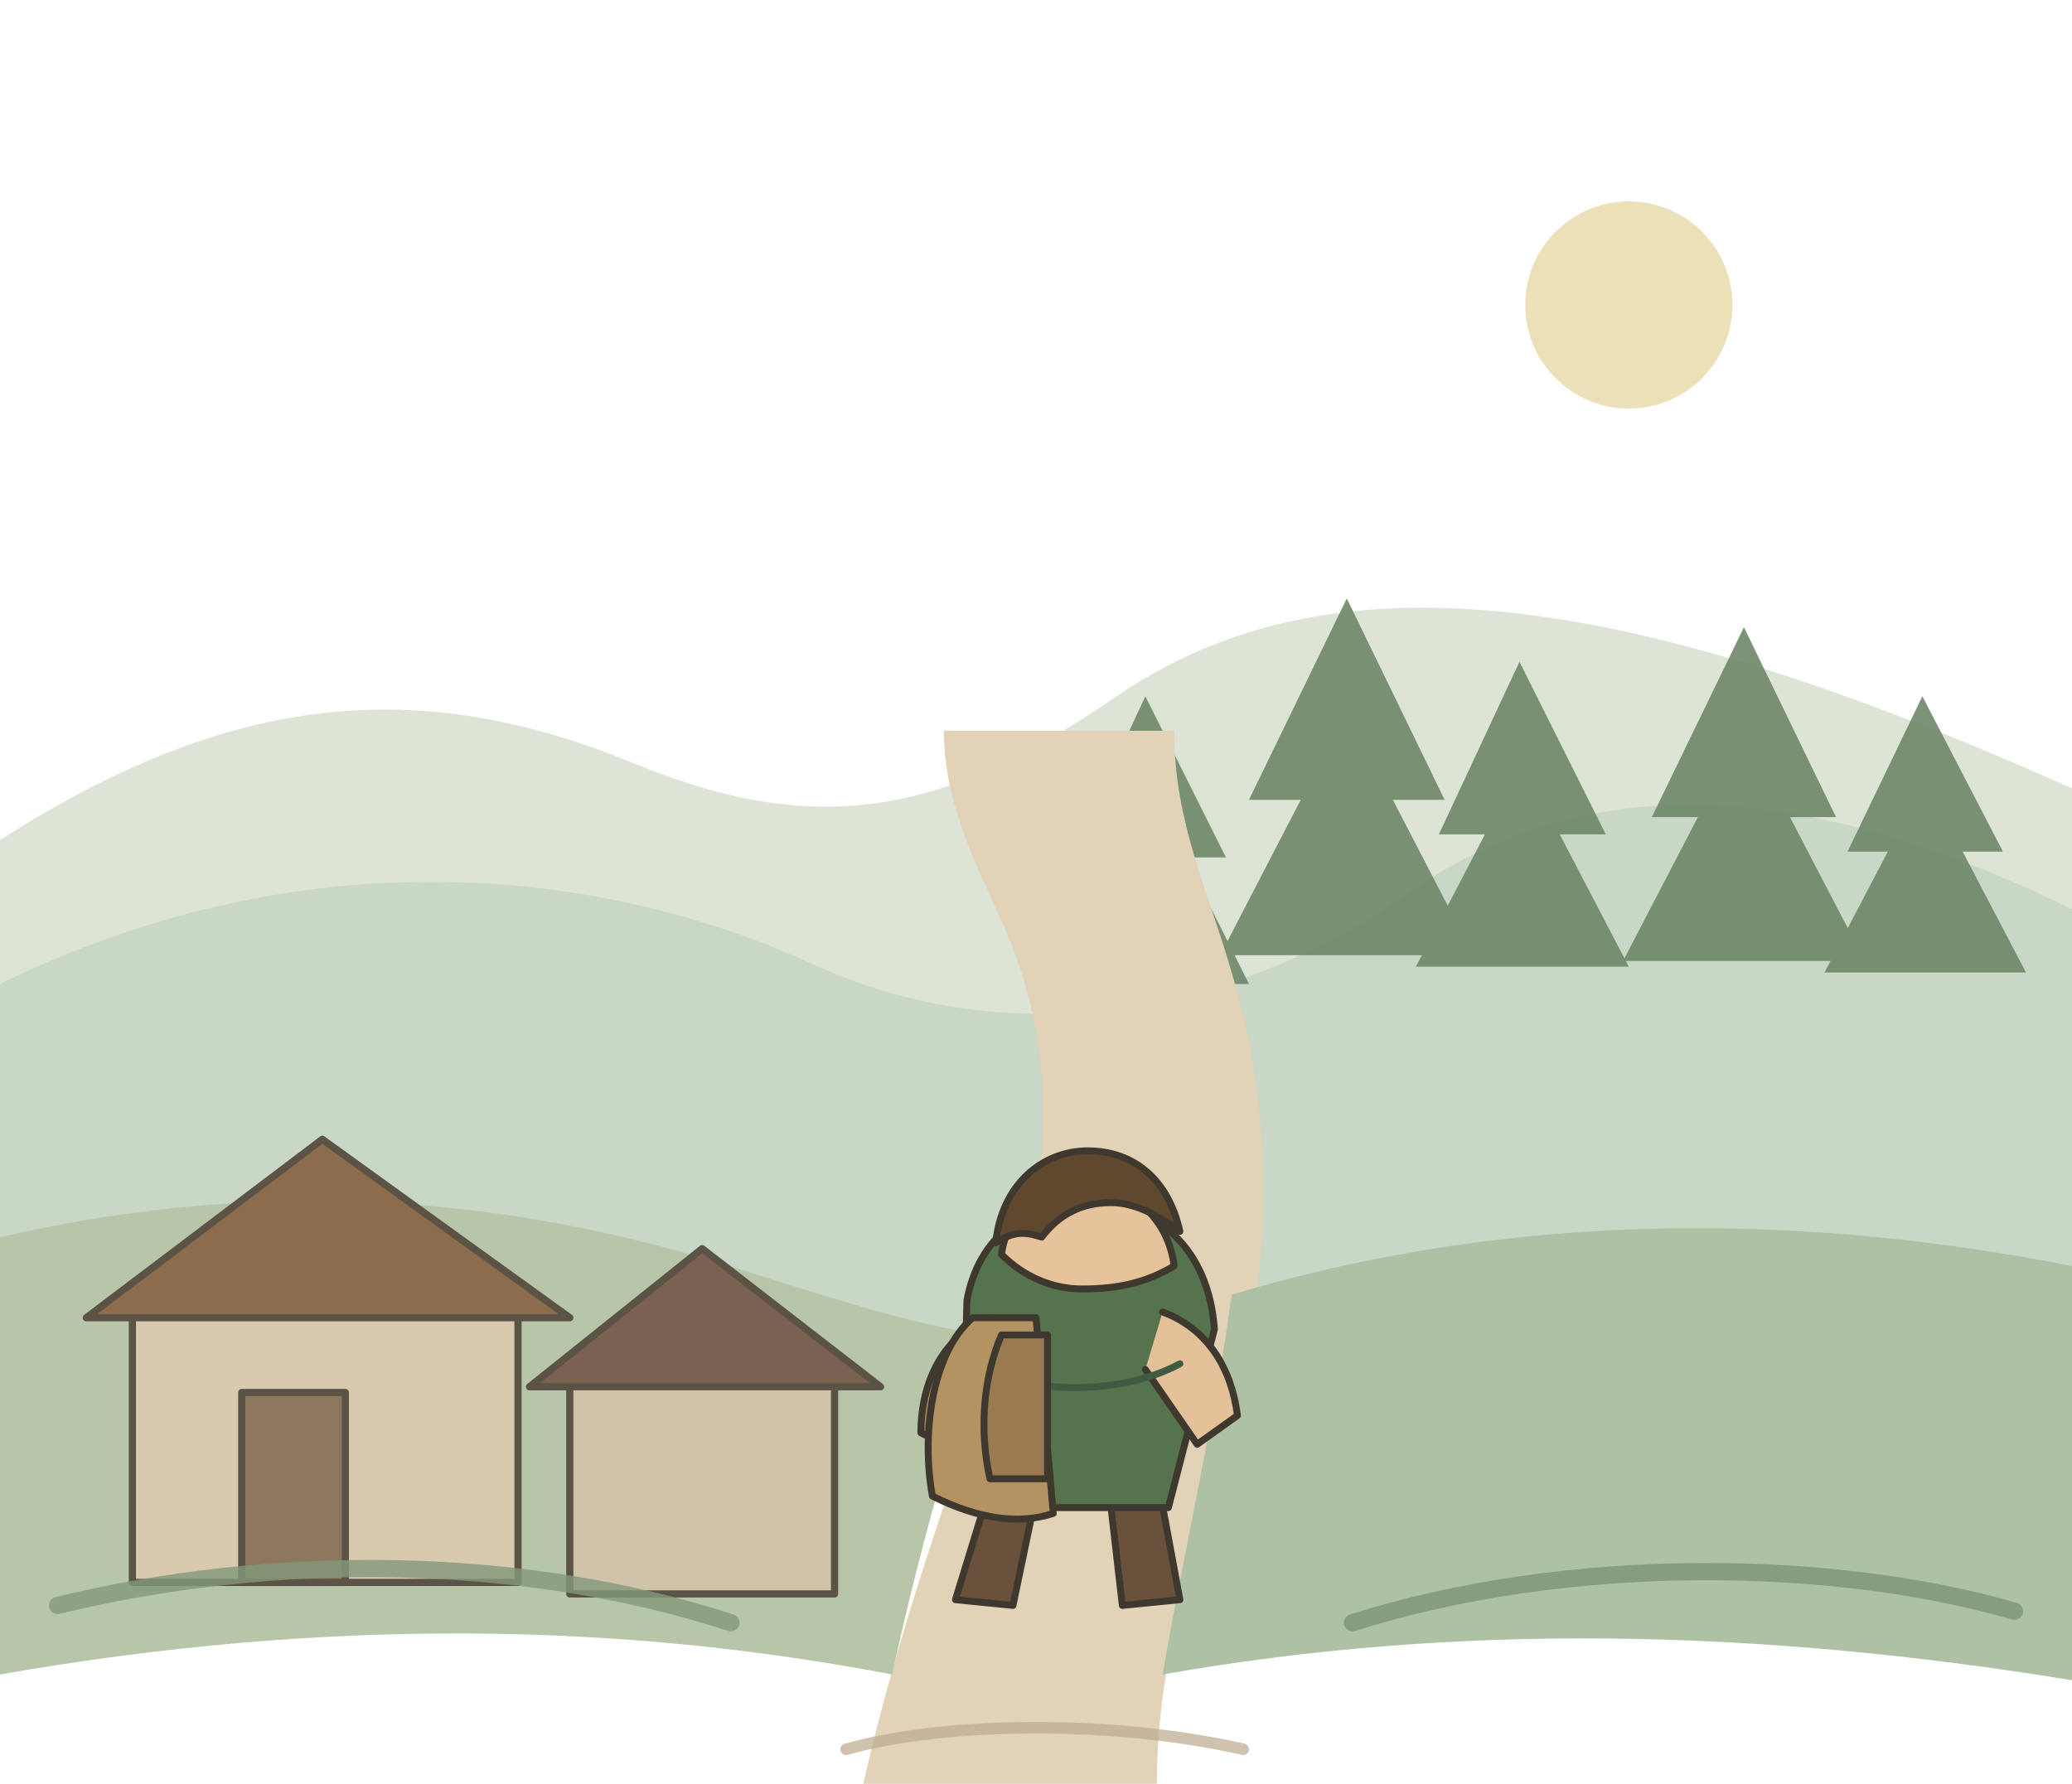
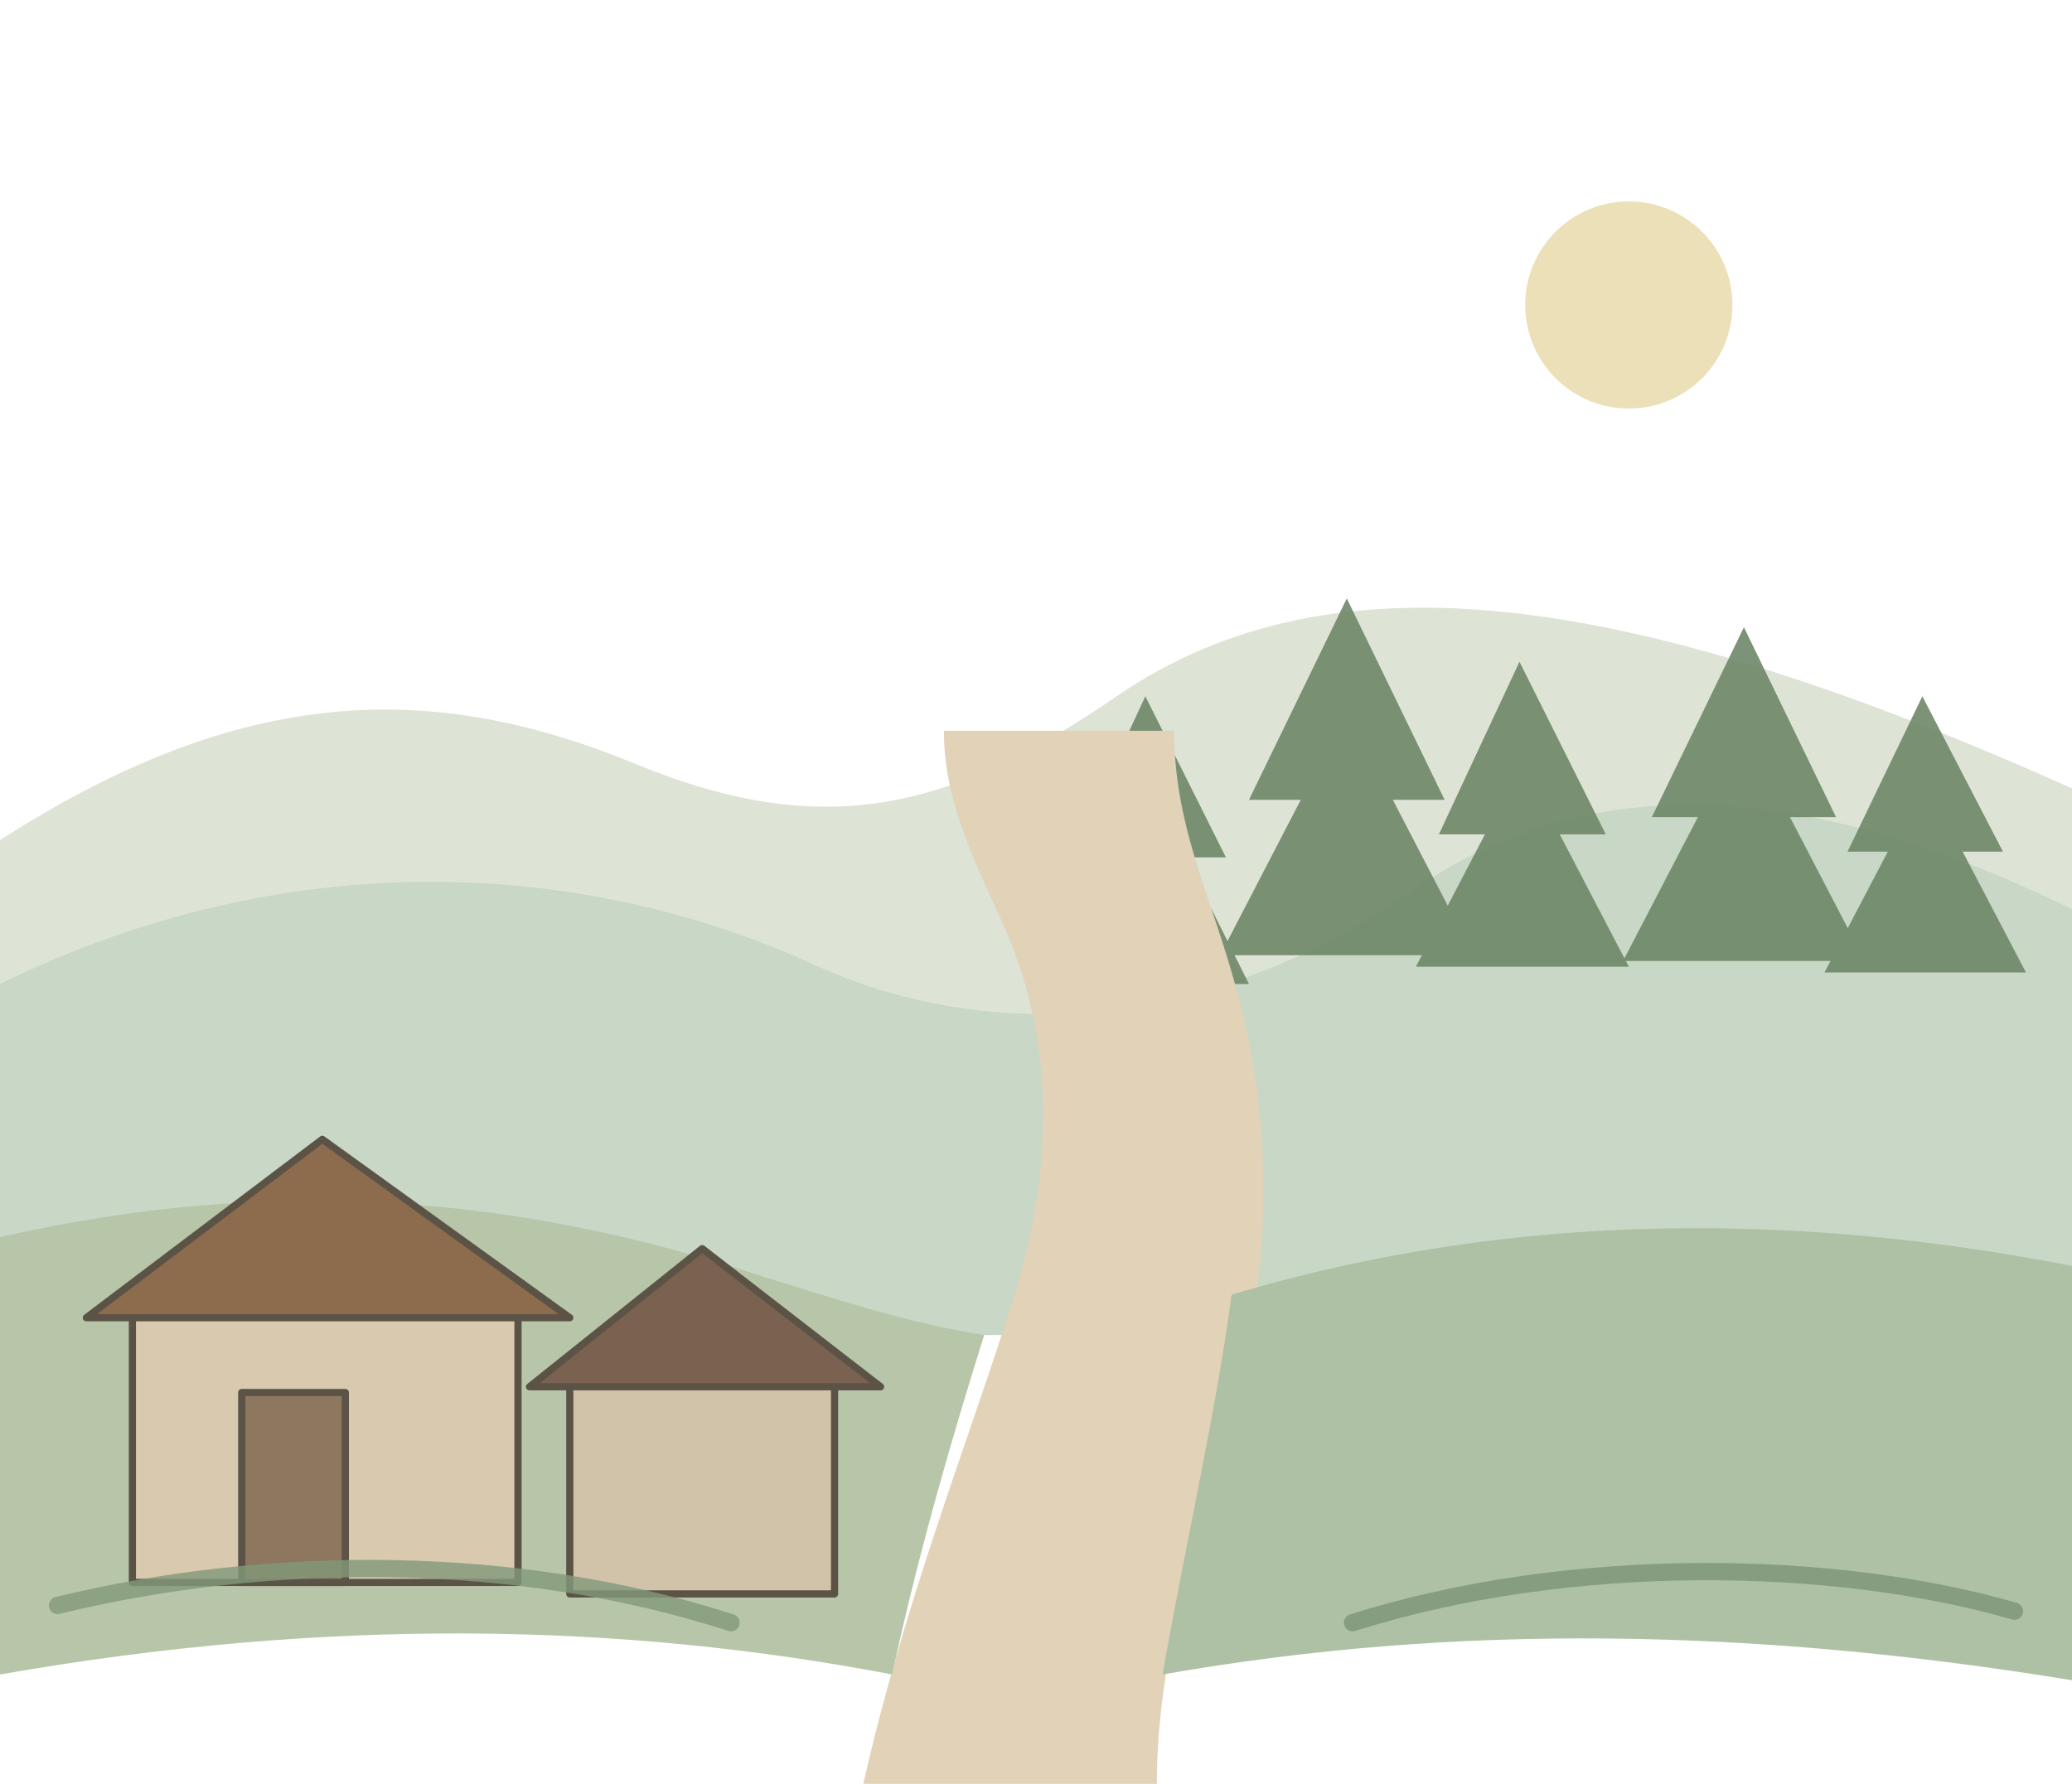
<svg xmlns="http://www.w3.org/2000/svg" width="360" height="310" viewBox="0 0 360 310" fill="none">
  <circle cx="283" cy="53" r="18" fill="#DFC985" opacity=".58" />
  <path d="M0 146C42 119 75 118 111 133C143 146 165 141 194 121C232 95 284 103 360 137V220H0V146Z" fill="#DDE4D6" />
  <path d="M0 171C51 146 102 150 140 167C176 184 215 176 245 155C278 132 317 137 360 158V232H0V171Z" fill="#C9D7C6" />
  <g fill="#6E8768" opacity=".9">
    <path d="M217 139l17-35 17 35h-9l14 27h-44l14-27h-9Z" />
    <path d="M250 145l14-30 15 30h-8l12 23h-37l12-23h-8Z" />
    <path d="M287 142l16-33 16 33h-8l13 25h-42l13-25h-8Z" />
    <path d="M321 148l13-27 14 27h-7l11 21h-35l11-21h-7Z" />
    <path d="M186 149l13-28 14 28h-7l11 22h-36l12-22h-7Z" />
  </g>
  <path d="M150 310C157 279 168 251 175 229C183 205 184 182 174 160C169 149 164 139 164 127H204C204 143 210 155 214 169C223 199 220 228 212 253C205 276 201 293 201 310H150Z" fill="#E1D2B8" />
  <path d="M0 215C48 204 91 208 133 222C146 226 158 230 171 232C166 248 160 268 155 291C108 282 57 281 0 291V215Z" fill="#B7C6A9" />
  <path d="M214 225C264 210 314 211 360 220V292C305 283 253 282 202 291C206 268 211 247 214 225Z" fill="#AEC1A5" />
  <g stroke="#5C5347" stroke-width="1.25" stroke-linejoin="round">
    <path d="M23 226h67v49H23z" fill="#D8C9AF" />
    <path d="M15 229l41-31 43 31H15Z" fill="#8D6B4D" />
    <path d="M42 242h18v33H42z" fill="#8D775F" />
    <path d="M99 239h46v38H99z" fill="#D1C3AA" />
    <path d="M92 241l30-24 31 24H92Z" fill="#7B6250" />
  </g>
  <path d="M10 279C47 270 90 270 127 282" stroke="#829879" stroke-width="3" stroke-linecap="round" opacity=".8" />
  <path d="M235 282C273 270 319 271 350 280" stroke="#7C9476" stroke-width="3" stroke-linecap="round" opacity=".8" />
-   <g stroke="#3E382F" stroke-width="1.2" stroke-linecap="round" stroke-linejoin="round">
-     <path d="M174 252l-8 26 10 1 5-24" fill="#6A513B" />
-     <path d="M192 253l3 26 10-1-5-27" fill="#6A513B" />
-     <path d="M168 226c2-11 10-17 21-17 12 0 21 8 22 22l-8 31h-36l1-36Z" fill="#55734D" />
-     <path d="M172 229c-8 3-12 11-12 20l8 4 8-13" fill="#A58A56" />
-     <path d="M202 228c8 3 12 10 13 18l-7 5-9-13" fill="#E4C198" />
-     <path d="M169 237c8 5 25 6 36 0" stroke="#405C40" />
-     <path d="M174 218c1-7 6-12 14-12 9 0 15 6 16 14-5 3-10 4-16 4-5 0-10-2-14-6Z" fill="#E6C39A" />
-     <path d="M173 216c1-10 8-16 16-16 8 0 14 5 16 14-4-3-8-5-12-5-5 0-9 2-12 6-3-1-5-1-8 1Z" fill="#60482F" />
-     <path d="M169 229c-7 6-9 20-7 31 8 4 15 5 21 3l-3-34-11 0Z" fill="#B49362" />
-     <path d="M174 232h8v25h-10c-2-9-1-18 2-25Z" fill="#9B7A52" />
-   </g>
-   <path d="M147 304c18-5 47-5 69 0" stroke="#BCA98B" stroke-width="2" stroke-linecap="round" opacity=".7" />
</svg>
